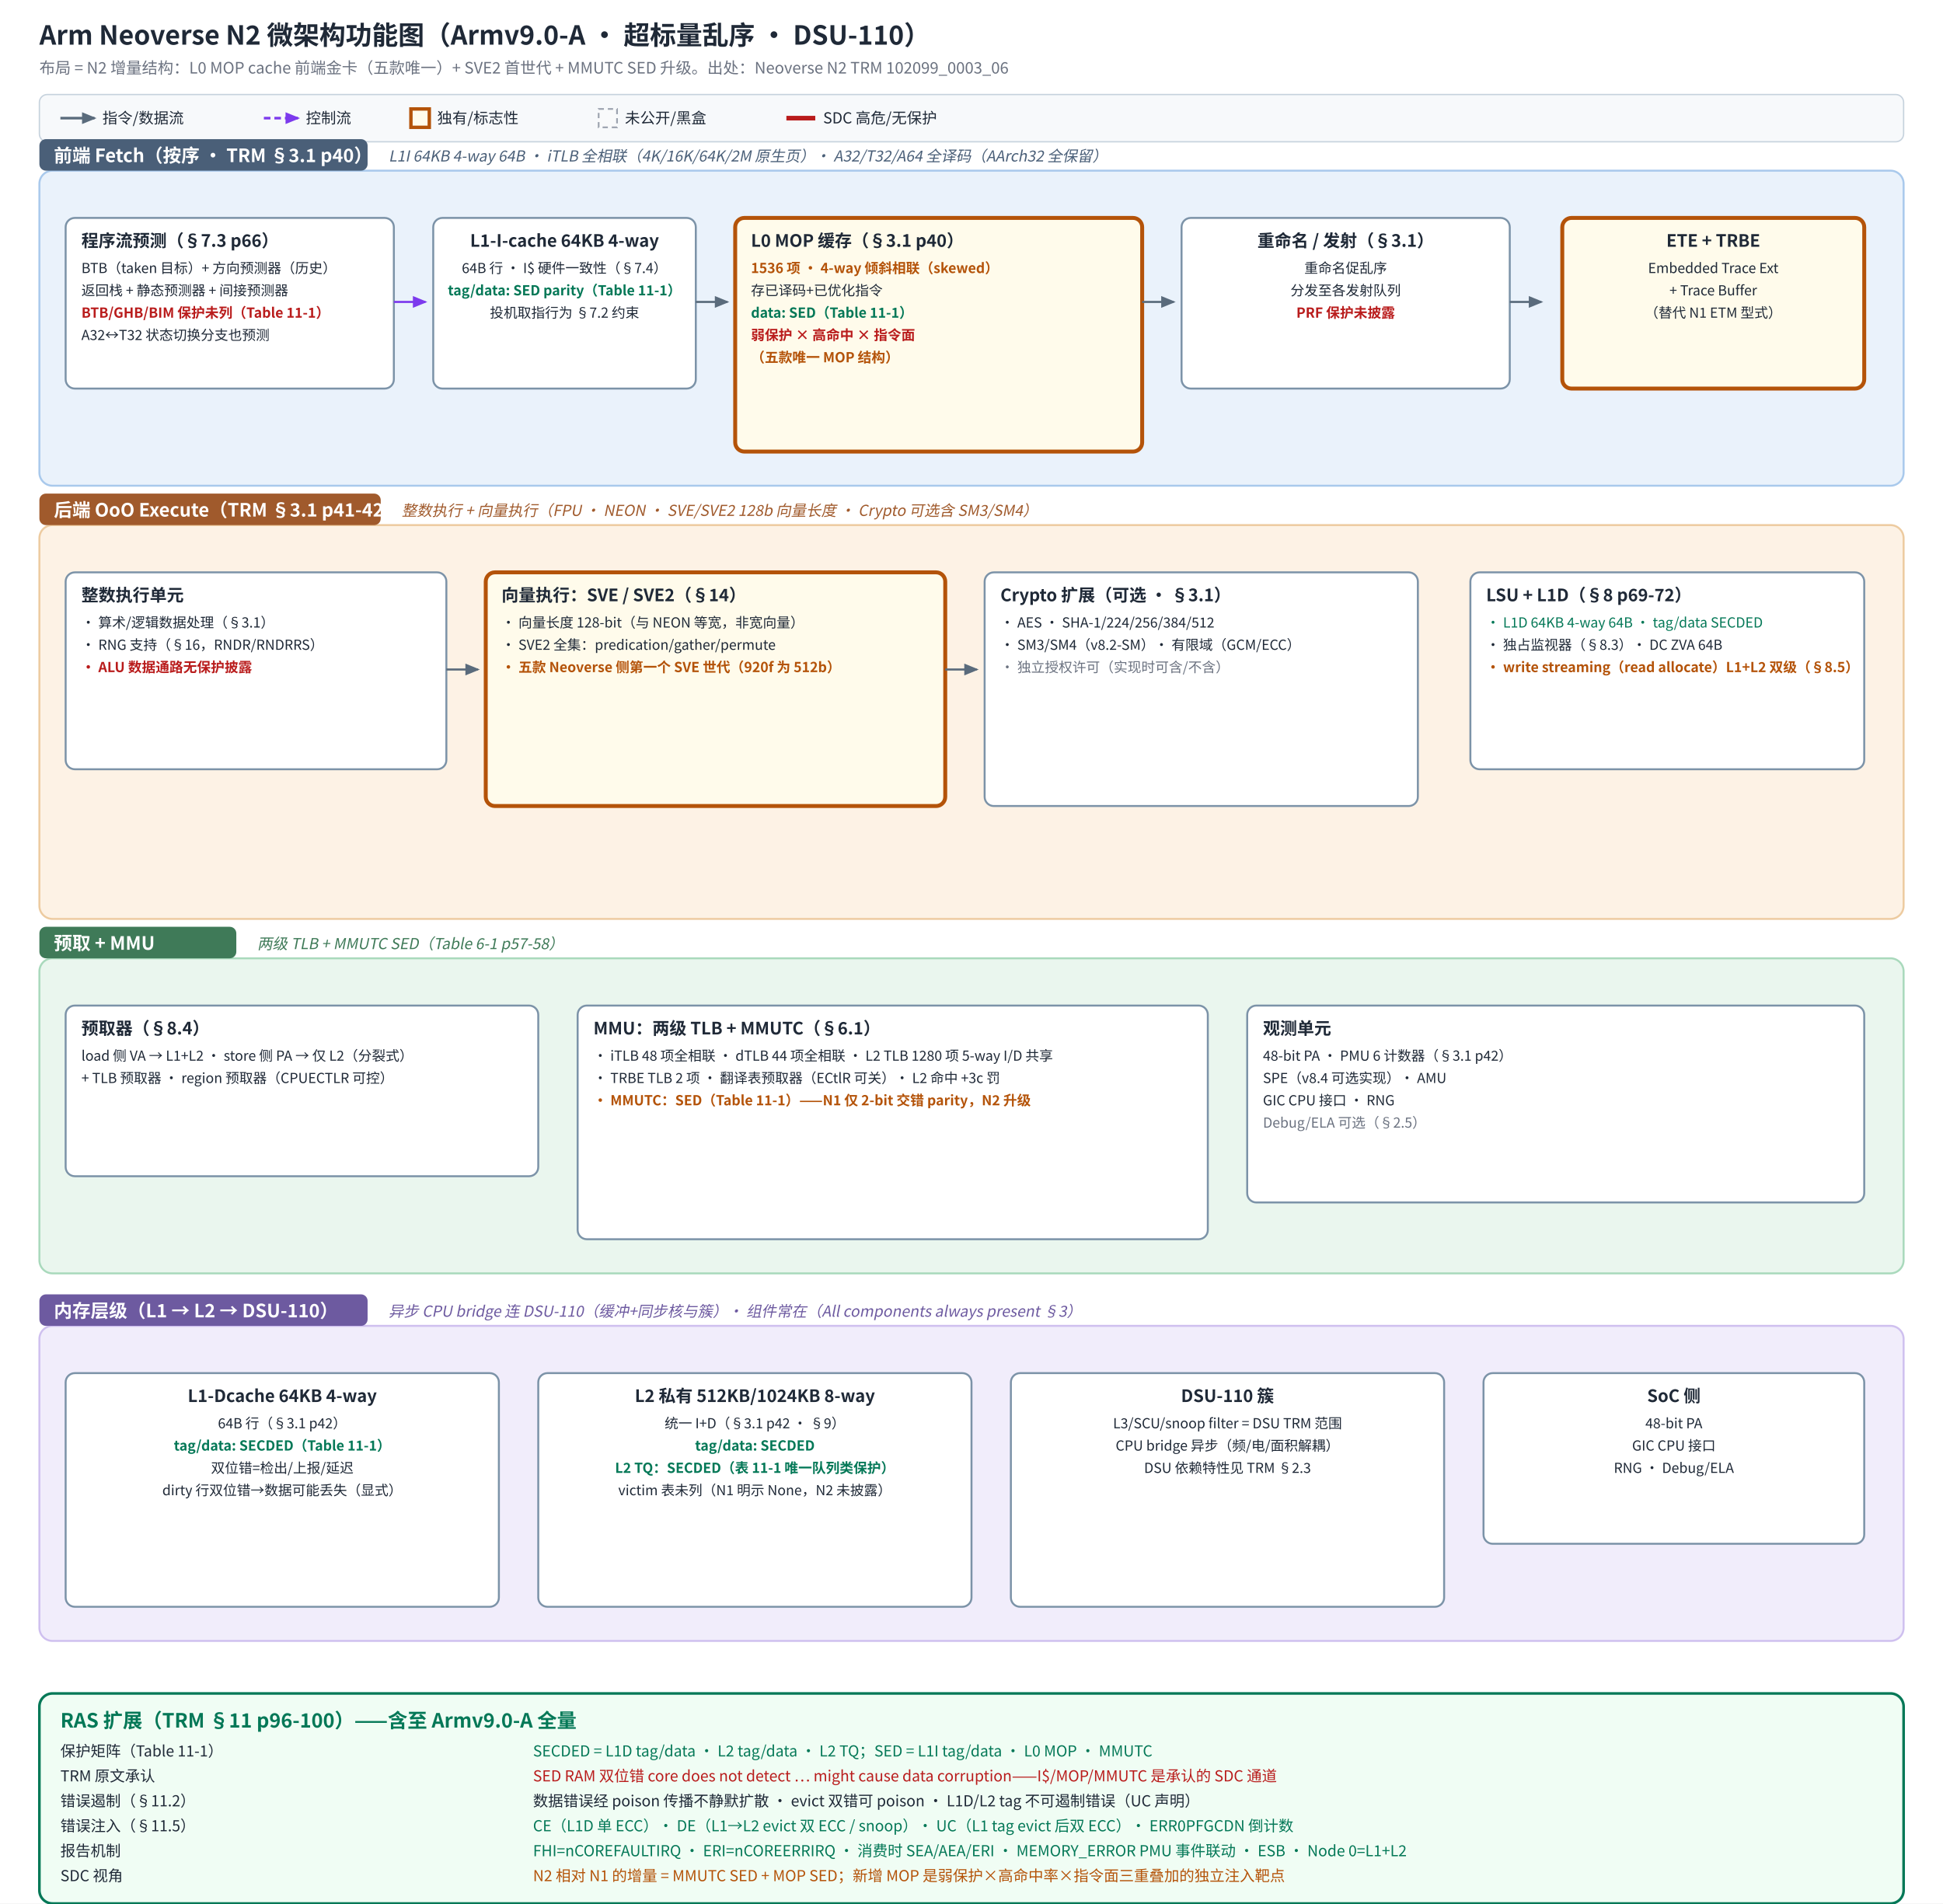
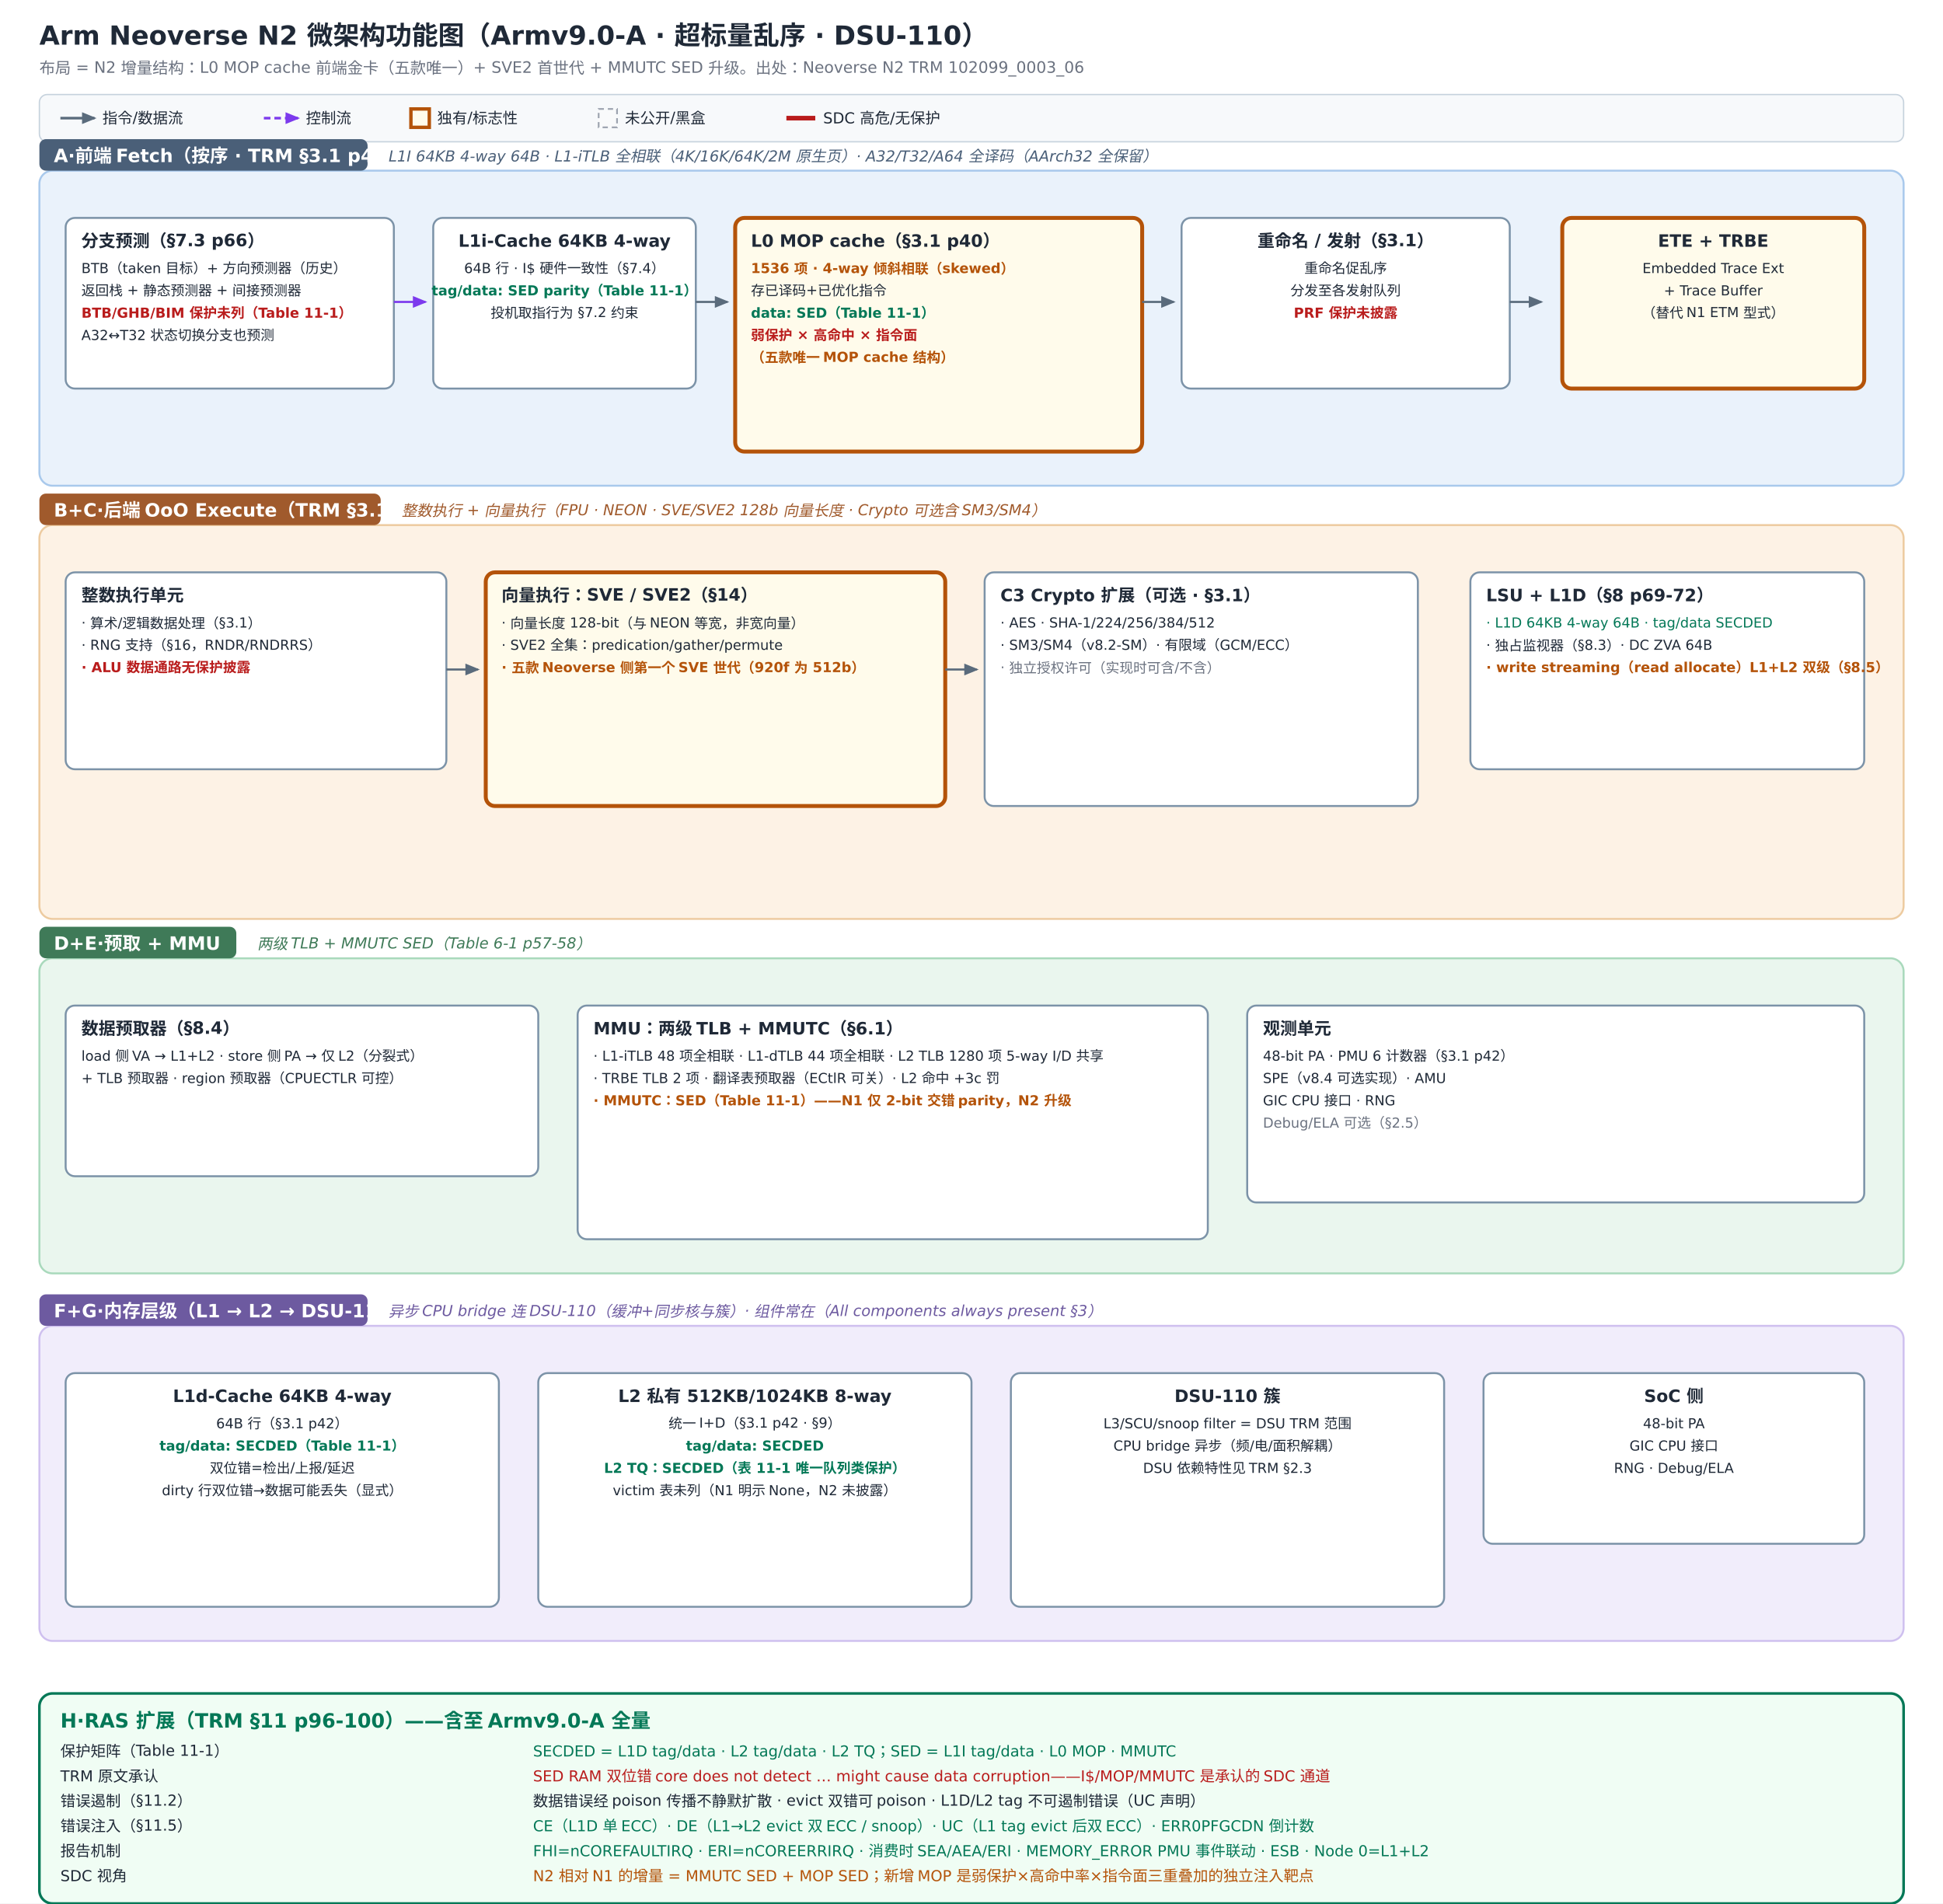
- <svg xmlns="http://www.w3.org/2000/svg" viewBox="0 0 1480 1450" width="1480" height="1450" font-family="system-ui,'PingFang SC','Noto Sans CJK SC','Microsoft YaHei',sans-serif">
+ <svg xmlns="http://www.w3.org/2000/svg" viewBox="0 0 1480 1450" width="1480" height="1450" font-family="'Droid Sans Fallback','Droid Sans','DejaVu Sans',sans-serif">
  <defs>
    <marker id="arr" markerWidth="11" markerHeight="9" refX="9.5" refY="4.5" orient="auto" markerUnits="userSpaceOnUse">
      <path d="M0,0 L11,4.5 L0,9 Z" fill="#5a6b7c" />
    </marker>
    <marker id="arrC" markerWidth="11" markerHeight="9" refX="9.5" refY="4.5" orient="auto" markerUnits="userSpaceOnUse">
      <path d="M0,0 L11,4.5 L0,9 Z" fill="#7c3aed" />
    </marker>
  </defs>
  <rect x="0" y="0" width="1480" height="1450" fill="#ffffff" />
  <text x="30" y="34" font-size="20" font-weight="700" fill="#1f2937">Arm Neoverse N2 微架构功能图（Armv9.0-A · 超标量乱序 · DSU-110）</text>
  <text x="30" y="56" font-size="12" fill="#6b7280">布局 = N2 增量结构：L0 MOP cache 前端金卡（五款唯一）+ SVE2 首世代 + MMUTC SED 升级。出处：Neoverse N2 TRM 102099_0003_06</text>
  <rect x="30" y="72" width="1420" height="36" rx="6" fill="#f7f9fb" stroke="#c6d2dd" />
  <line x1="46" y1="90" x2="72" y2="90" stroke="#5a6b7c" stroke-width="2" marker-end="url(#arr)" />
  <text x="78" y="94" font-size="11.5" fill="#1f2937">指令/数据流</text>
  <line x1="201" y1="90" x2="227" y2="90" stroke="#7c3aed" stroke-width="2" stroke-dasharray="5,3" marker-end="url(#arrC)" />
  <text x="233" y="94" font-size="11.5" fill="#1f2937">控制流</text>
  <rect x="313" y="83" width="14" height="14" fill="#fffbeb" stroke="#b45309" stroke-width="2.6" />
  <text x="333" y="94" font-size="11.5" fill="#1f2937">独有/标志性</text>
  <rect x="456" y="83" width="14" height="14" fill="#f9fafb" stroke="#9ca3af" stroke-width="1.3" stroke-dasharray="4,3" />
  <text x="476" y="94" font-size="11.5" fill="#1f2937">未公开/黑盒</text>
  <line x1="599" y1="90" x2="621" y2="90" stroke="#b91c1c" stroke-width="3.5" />
  <text x="627" y="94" font-size="11.5" fill="#1f2937">SDC 高危/无保护</text>
  <rect x="30" y="130" width="1420" height="240" rx="10" fill="#eaf2fb" stroke="#a9c9ec" stroke-width="1.5" />
  <rect x="30" y="106" width="250" height="24" rx="5" fill="#4a5f78" />
-   <text x="41" y="123.5" font-size="14" fill="#ffffff" font-weight="600">前端 Fetch（按序 · TRM §3.1 p40）</text>
-   <text x="296" y="123" font-size="11.5" fill="#4a5f78" font-style="italic">L1I 64KB 4-way 64B · iTLB 全相联（4K/16K/64K/2M 原生页）· A32/T32/A64 全译码（AArch32 全保留）</text>
+   <text x="41" y="123.5" font-size="14" fill="#ffffff" font-weight="600">A·前端 Fetch（按序 · TRM §3.1 p40）</text>
+   <text x="296" y="123" font-size="11.5" fill="#4a5f78" font-style="italic">L1I 64KB 4-way 64B · L1-iTLB 全相联（4K/16K/64K/2M 原生页）· A32/T32/A64 全译码（AArch32 全保留）</text>
  <rect x="50" y="166" width="250" height="130" rx="7" fill="#ffffff" stroke="#7c93a8" stroke-width="1.5" />
-   <text x="62" y="188" font-size="13" fill="#1f2937" text-anchor="start" font-weight="700">程序流预测（§7.3 p66）</text>
+   <text x="62" y="188" font-size="13" fill="#1f2937" text-anchor="start" font-weight="700">分支预测（§7.3 p66）</text>
  <text x="62" y="208" font-size="10.5" fill="#1f2937" text-anchor="start">BTB（taken 目标）+ 方向预测器（历史）</text>
  <text x="62" y="225" font-size="10.5" fill="#1f2937" text-anchor="start">返回栈 + 静态预测器 + 间接预测器</text>
  <text x="62" y="242" font-size="10.5" fill="#b91c1c" text-anchor="start" font-weight="600">BTB/GHB/BIM 保护未列（Table 11-1）</text>
  <text x="62" y="259" font-size="10.5" fill="#1f2937" text-anchor="start">A32↔T32 状态切换分支也预测</text>
  <rect x="330" y="166" width="200" height="130" rx="7" fill="#ffffff" stroke="#7c93a8" stroke-width="1.5" />
-   <text x="430.0" y="188" font-size="13" fill="#1f2937" text-anchor="middle" font-weight="700">L1-I-cache 64KB 4-way</text>
+   <text x="430.0" y="188" font-size="13" fill="#1f2937" text-anchor="middle" font-weight="700">L1i-Cache 64KB 4-way</text>
  <text x="430.0" y="208" font-size="10.5" fill="#1f2937" text-anchor="middle">64B 行 · I$ 硬件一致性（§7.4）</text>
  <text x="430.0" y="225" font-size="10.5" fill="#047857" text-anchor="middle" font-weight="600">tag/data: SED parity（Table 11-1）</text>
  <text x="430.0" y="242" font-size="10.5" fill="#1f2937" text-anchor="middle">投机取指行为 §7.2 约束</text>
  <rect x="560" y="166" width="310" height="178" rx="7" fill="#fffbeb" stroke="#b45309" stroke-width="3" />
-   <text x="572" y="188" font-size="13" fill="#1f2937" text-anchor="start" font-weight="700">L0 MOP 缓存（§3.1 p40）</text>
+   <text x="572" y="188" font-size="13" fill="#1f2937" text-anchor="start" font-weight="700">L0 MOP cache（§3.1 p40）</text>
  <text x="572" y="208" font-size="10.5" fill="#b45309" text-anchor="start" font-weight="600">1536 项 · 4-way 倾斜相联（skewed）</text>
  <text x="572" y="225" font-size="10.5" fill="#1f2937" text-anchor="start">存已译码+已优化指令</text>
  <text x="572" y="242" font-size="10.5" fill="#047857" text-anchor="start" font-weight="600">data: SED（Table 11-1）</text>
  <text x="572" y="259" font-size="10.5" fill="#b91c1c" text-anchor="start" font-weight="600">弱保护 × 高命中 × 指令面</text>
-   <text x="572" y="276" font-size="10.5" fill="#b45309" text-anchor="start" font-weight="600">（五款唯一 MOP 结构）</text>
+   <text x="572" y="276" font-size="10.5" fill="#b45309" text-anchor="start" font-weight="600">（五款唯一 MOP cache 结构）</text>
  <rect x="900" y="166" width="250" height="130" rx="7" fill="#ffffff" stroke="#7c93a8" stroke-width="1.5" />
  <text x="1025.0" y="188" font-size="13" fill="#1f2937" text-anchor="middle" font-weight="700">重命名 / 发射（§3.1）</text>
  <text x="1025.0" y="208" font-size="10.5" fill="#1f2937" text-anchor="middle">重命名促乱序</text>
  <text x="1025.0" y="225" font-size="10.5" fill="#1f2937" text-anchor="middle">分发至各发射队列</text>
  <text x="1025.0" y="242" font-size="10.5" fill="#b91c1c" text-anchor="middle" font-weight="600">PRF 保护未披露</text>
  <rect x="1190" y="166" width="230" height="130" rx="7" fill="#fffbeb" stroke="#b45309" stroke-width="3" />
  <text x="1305.0" y="188" font-size="13" fill="#1f2937" text-anchor="middle" font-weight="700">ETE + TRBE</text>
  <text x="1305.0" y="208" font-size="10.5" fill="#1f2937" text-anchor="middle">Embedded Trace Ext</text>
  <text x="1305.0" y="225" font-size="10.5" fill="#1f2937" text-anchor="middle">+ Trace Buffer</text>
  <text x="1305.0" y="242" font-size="10.5" fill="#1f2937" text-anchor="middle">（替代 N1 ETM 型式）</text>
  <path d="M300,230 L324,230" fill="none" stroke="#7c3aed" stroke-width="1.6" marker-end="url(#arrC)" />
  <path d="M530,230 L554,230" fill="none" stroke="#5a6b7c" stroke-width="1.6" marker-end="url(#arr)" />
  <path d="M870,230 L894,230" fill="none" stroke="#5a6b7c" stroke-width="1.6" marker-end="url(#arr)" />
  <path d="M1150,230 L1174,230" fill="none" stroke="#5a6b7c" stroke-width="1.6" marker-end="url(#arr)" />
  <rect x="30" y="400" width="1420" height="300" rx="10" fill="#fdf2e5" stroke="#edcba0" stroke-width="1.5" />
  <rect x="30" y="376" width="260" height="24" rx="5" fill="#a05a2c" />
-   <text x="41" y="393.5" font-size="14" fill="#ffffff" font-weight="600">后端 OoO Execute（TRM §3.1 p41-42）</text>
+   <text x="41" y="393.5" font-size="14" fill="#ffffff" font-weight="600">B+C·后端 OoO Execute（TRM §3.1 p41-42）</text>
  <text x="306" y="393" font-size="11.5" fill="#a05a2c" font-style="italic">整数执行 + 向量执行（FPU · NEON · SVE/SVE2 128b 向量长度 · Crypto 可选含 SM3/SM4）</text>
  <rect x="50" y="436" width="290" height="150" rx="7" fill="#ffffff" stroke="#7c93a8" stroke-width="1.5" />
  <text x="62" y="458" font-size="13" fill="#1f2937" text-anchor="start" font-weight="700">整数执行单元</text>
  <text x="62" y="478" font-size="10.5" fill="#1f2937" text-anchor="start">· 算术/逻辑数据处理（§3.1）</text>
  <text x="62" y="495" font-size="10.5" fill="#1f2937" text-anchor="start">· RNG 支持（§16，RNDR/RNDRRS）</text>
  <text x="62" y="512" font-size="10.5" fill="#b91c1c" text-anchor="start" font-weight="600">· ALU 数据通路无保护披露</text>
  <rect x="370" y="436" width="350" height="178" rx="7" fill="#fffbeb" stroke="#b45309" stroke-width="3" />
  <text x="382" y="458" font-size="13" fill="#1f2937" text-anchor="start" font-weight="700">向量执行：SVE / SVE2（§14）</text>
  <text x="382" y="478" font-size="10.5" fill="#1f2937" text-anchor="start">· 向量长度 128-bit（与 NEON 等宽，非宽向量）</text>
  <text x="382" y="495" font-size="10.5" fill="#1f2937" text-anchor="start">· SVE2 全集：predication/gather/permute</text>
  <text x="382" y="512" font-size="10.5" fill="#b45309" text-anchor="start" font-weight="600">· 五款 Neoverse 侧第一个 SVE 世代（920f 为 512b）</text>
  <rect x="750" y="436" width="330" height="178" rx="7" fill="#ffffff" stroke="#7c93a8" stroke-width="1.5" />
-   <text x="762" y="458" font-size="13" fill="#1f2937" text-anchor="start" font-weight="700">Crypto 扩展（可选 · §3.1）</text>
+   <text x="762" y="458" font-size="13" fill="#1f2937" text-anchor="start" font-weight="700">C3 Crypto 扩展（可选 · §3.1）</text>
  <text x="762" y="478" font-size="10.5" fill="#1f2937" text-anchor="start">· AES · SHA-1/224/256/384/512</text>
  <text x="762" y="495" font-size="10.5" fill="#1f2937" text-anchor="start">· SM3/SM4（v8.2-SM）· 有限域（GCM/ECC）</text>
  <text x="762" y="512" font-size="10.5" fill="#6b7280" text-anchor="start">· 独立授权许可（实现时可含/不含）</text>
  <rect x="1120" y="436" width="300" height="150" rx="7" fill="#ffffff" stroke="#7c93a8" stroke-width="1.5" />
  <text x="1132" y="458" font-size="13" fill="#1f2937" text-anchor="start" font-weight="700">LSU + L1D（§8 p69-72）</text>
  <text x="1132" y="478" font-size="10.5" fill="#047857" text-anchor="start">· L1D 64KB 4-way 64B · tag/data SECDED</text>
  <text x="1132" y="495" font-size="10.5" fill="#1f2937" text-anchor="start">· 独占监视器（§8.3）· DC ZVA 64B</text>
  <text x="1132" y="512" font-size="10.5" fill="#b45309" text-anchor="start" font-weight="600">· write streaming（read allocate）L1+L2 双级（§8.5）</text>
  <path d="M340,510 L364,510" fill="none" stroke="#5a6b7c" stroke-width="1.6" marker-end="url(#arr)" />
  <path d="M720,510 L744,510" fill="none" stroke="#5a6b7c" stroke-width="1.6" marker-end="url(#arr)" />
  <rect x="30" y="730" width="1420" height="240" rx="10" fill="#eaf6ee" stroke="#a9d9bc" stroke-width="1.5" />
  <rect x="30" y="706" width="150" height="24" rx="5" fill="#3f7a58" />
-   <text x="41" y="723.5" font-size="14" fill="#ffffff" font-weight="600">预取 + MMU</text>
+   <text x="41" y="723.5" font-size="14" fill="#ffffff" font-weight="600">D+E·预取 + MMU</text>
  <text x="196" y="723" font-size="11.5" fill="#3f7a58" font-style="italic">两级 TLB + MMUTC SED（Table 6-1 p57-58）</text>
  <rect x="50" y="766" width="360" height="130" rx="7" fill="#ffffff" stroke="#7c93a8" stroke-width="1.5" />
-   <text x="62" y="788" font-size="13" fill="#1f2937" text-anchor="start" font-weight="700">预取器（§8.4）</text>
+   <text x="62" y="788" font-size="13" fill="#1f2937" text-anchor="start" font-weight="700">数据预取器（§8.4）</text>
  <text x="62" y="808" font-size="10.5" fill="#1f2937" text-anchor="start">load 侧 VA → L1+L2 · store 侧 PA → 仅 L2（分裂式）</text>
  <text x="62" y="825" font-size="10.5" fill="#1f2937" text-anchor="start">+ TLB 预取器 · region 预取器（CPUECTLR 可控）</text>
  <rect x="440" y="766" width="480" height="178" rx="7" fill="#ffffff" stroke="#7c93a8" stroke-width="1.5" />
  <text x="452" y="788" font-size="13" fill="#1f2937" text-anchor="start" font-weight="700">MMU：两级 TLB + MMUTC（§6.1）</text>
-   <text x="452" y="808" font-size="10.5" fill="#1f2937" text-anchor="start">· iTLB 48 项全相联 · dTLB 44 项全相联 · L2 TLB 1280 项 5-way I/D 共享</text>
+   <text x="452" y="808" font-size="10.5" fill="#1f2937" text-anchor="start">· L1-iTLB 48 项全相联 · L1-dTLB 44 项全相联 · L2 TLB 1280 项 5-way I/D 共享</text>
  <text x="452" y="825" font-size="10.5" fill="#1f2937" text-anchor="start">· TRBE TLB 2 项 · 翻译表预取器（ECtlR 可关）· L2 命中 +3c 罚</text>
  <text x="452" y="842" font-size="10.5" fill="#b45309" text-anchor="start" font-weight="600">· MMUTC：SED（Table 11-1）——N1 仅 2-bit 交错 parity，N2 升级</text>
  <rect x="950" y="766" width="470" height="150" rx="7" fill="#ffffff" stroke="#7c93a8" stroke-width="1.5" />
  <text x="962" y="788" font-size="13" fill="#1f2937" text-anchor="start" font-weight="700">观测单元</text>
  <text x="962" y="808" font-size="10.5" fill="#1f2937" text-anchor="start">48-bit PA · PMU 6 计数器（§3.1 p42）</text>
  <text x="962" y="825" font-size="10.5" fill="#1f2937" text-anchor="start">SPE（v8.4 可选实现）· AMU</text>
  <text x="962" y="842" font-size="10.5" fill="#1f2937" text-anchor="start">GIC CPU 接口 · RNG</text>
  <text x="962" y="859" font-size="10.5" fill="#6b7280" text-anchor="start">Debug/ELA 可选（§2.5）</text>
  <rect x="30" y="1010" width="1420" height="240" rx="10" fill="#f1edfb" stroke="#cfc0ef" stroke-width="1.5" />
  <rect x="30" y="986" width="250" height="24" rx="5" fill="#6d5aa0" />
-   <text x="41" y="1003.5" font-size="14" fill="#ffffff" font-weight="600">内存层级（L1 → L2 → DSU-110）</text>
+   <text x="41" y="1003.5" font-size="14" fill="#ffffff" font-weight="600">F+G·内存层级（L1 → L2 → DSU-110）</text>
  <text x="296" y="1003" font-size="11.5" fill="#6d5aa0" font-style="italic">异步 CPU bridge 连 DSU-110（缓冲+同步核与簇）· 组件常在（All components always present §3）</text>
  <rect x="50" y="1046" width="330" height="178" rx="7" fill="#ffffff" stroke="#7c93a8" stroke-width="1.5" />
-   <text x="215.0" y="1068" font-size="13" fill="#1f2937" text-anchor="middle" font-weight="700">L1-Dcache 64KB 4-way</text>
+   <text x="215.0" y="1068" font-size="13" fill="#1f2937" text-anchor="middle" font-weight="700">L1d-Cache 64KB 4-way</text>
  <text x="215.0" y="1088" font-size="10.5" fill="#1f2937" text-anchor="middle">64B 行（§3.1 p42）</text>
  <text x="215.0" y="1105" font-size="10.5" fill="#047857" text-anchor="middle" font-weight="600">tag/data: SECDED（Table 11-1）</text>
  <text x="215.0" y="1122" font-size="10.5" fill="#1f2937" text-anchor="middle">双位错=检出/上报/延迟</text>
  <text x="215.0" y="1139" font-size="10.5" fill="#1f2937" text-anchor="middle">dirty 行双位错→数据可能丢失（显式）</text>
  <rect x="410" y="1046" width="330" height="178" rx="7" fill="#ffffff" stroke="#7c93a8" stroke-width="1.5" />
  <text x="575.0" y="1068" font-size="13" fill="#1f2937" text-anchor="middle" font-weight="700">L2 私有 512KB/1024KB 8-way</text>
  <text x="575.0" y="1088" font-size="10.5" fill="#1f2937" text-anchor="middle">统一 I+D（§3.1 p42 · §9）</text>
  <text x="575.0" y="1105" font-size="10.5" fill="#047857" text-anchor="middle" font-weight="600">tag/data: SECDED</text>
  <text x="575.0" y="1122" font-size="10.5" fill="#047857" text-anchor="middle" font-weight="600">L2 TQ：SECDED（表 11-1 唯一队列类保护）</text>
  <text x="575.0" y="1139" font-size="10.5" fill="#1f2937" text-anchor="middle">victim 表未列（N1 明示 None，N2 未披露）</text>
  <rect x="770" y="1046" width="330" height="178" rx="7" fill="#ffffff" stroke="#7c93a8" stroke-width="1.5" />
  <text x="935.0" y="1068" font-size="13" fill="#1f2937" text-anchor="middle" font-weight="700">DSU-110 簇</text>
  <text x="935.0" y="1088" font-size="10.5" fill="#1f2937" text-anchor="middle">L3/SCU/snoop filter = DSU TRM 范围</text>
  <text x="935.0" y="1105" font-size="10.5" fill="#1f2937" text-anchor="middle">CPU bridge 异步（频/电/面积解耦）</text>
  <text x="935.0" y="1122" font-size="10.5" fill="#1f2937" text-anchor="middle">DSU 依赖特性见 TRM §2.3</text>
  <rect x="1130" y="1046" width="290" height="130" rx="7" fill="#ffffff" stroke="#7c93a8" stroke-width="1.5" />
  <text x="1275.0" y="1068" font-size="13" fill="#1f2937" text-anchor="middle" font-weight="700">SoC 侧</text>
  <text x="1275.0" y="1088" font-size="10.5" fill="#1f2937" text-anchor="middle">48-bit PA</text>
  <text x="1275.0" y="1105" font-size="10.5" fill="#1f2937" text-anchor="middle">GIC CPU 接口</text>
  <text x="1275.0" y="1122" font-size="10.5" fill="#1f2937" text-anchor="middle">RNG · Debug/ELA</text>
  <rect x="30" y="1290" width="1420" height="160" rx="10" fill="#f0fdf4" stroke="#047857" stroke-width="2" />
-   <text x="46" y="1316" font-size="15" fill="#047857" font-weight="700">RAS 扩展（TRM §11 p96-100）——含至 Armv9.0-A 全量</text>
+   <text x="46" y="1316" font-size="15" fill="#047857" font-weight="700">H·RAS 扩展（TRM §11 p96-100）——含至 Armv9.0-A 全量</text>
  <text x="46" y="1338" font-size="11.5" fill="#1f2937">保护矩阵（Table 11-1）</text>
  <text x="406" y="1338" font-size="11.5" fill="#047857">SECDED = L1D tag/data · L2 tag/data · L2 TQ；SED = L1I tag/data · L0 MOP · MMUTC</text>
  <text x="46" y="1357" font-size="11.5" fill="#1f2937">TRM 原文承认</text>
  <text x="406" y="1357" font-size="11.5" fill="#b91c1c">SED RAM 双位错 core does not detect … might cause data corruption——I$/MOP/MMUTC 是承认的 SDC 通道</text>
  <text x="46" y="1376" font-size="11.5" fill="#1f2937">错误遏制（§11.2）</text>
  <text x="406" y="1376" font-size="11.5" fill="#1f2937">数据错误经 poison 传播不静默扩散 · evict 双错可 poison · L1D/L2 tag 不可遏制错误（UC 声明）</text>
  <text x="46" y="1395" font-size="11.5" fill="#1f2937">错误注入（§11.5）</text>
  <text x="406" y="1395" font-size="11.5" fill="#047857">CE（L1D 单 ECC）· DE（L1→L2 evict 双 ECC / snoop）· UC（L1 tag evict 后双 ECC）· ERR0PFGCDN 倒计数</text>
  <text x="46" y="1414" font-size="11.5" fill="#1f2937">报告机制</text>
  <text x="406" y="1414" font-size="11.5" fill="#047857">FHI=nCOREFAULTIRQ · ERI=nCOREERRIRQ · 消费时 SEA/AEA/ERI · MEMORY_ERROR PMU 事件联动 · ESB · Node 0=L1+L2</text>
  <text x="46" y="1433" font-size="11.5" fill="#1f2937">SDC 视角</text>
  <text x="406" y="1433" font-size="11.5" fill="#b45309">N2 相对 N1 的增量 = MMUTC SED + MOP SED；新增 MOP 是弱保护×高命中率×指令面三重叠加的独立注入靶点</text>
</svg>
